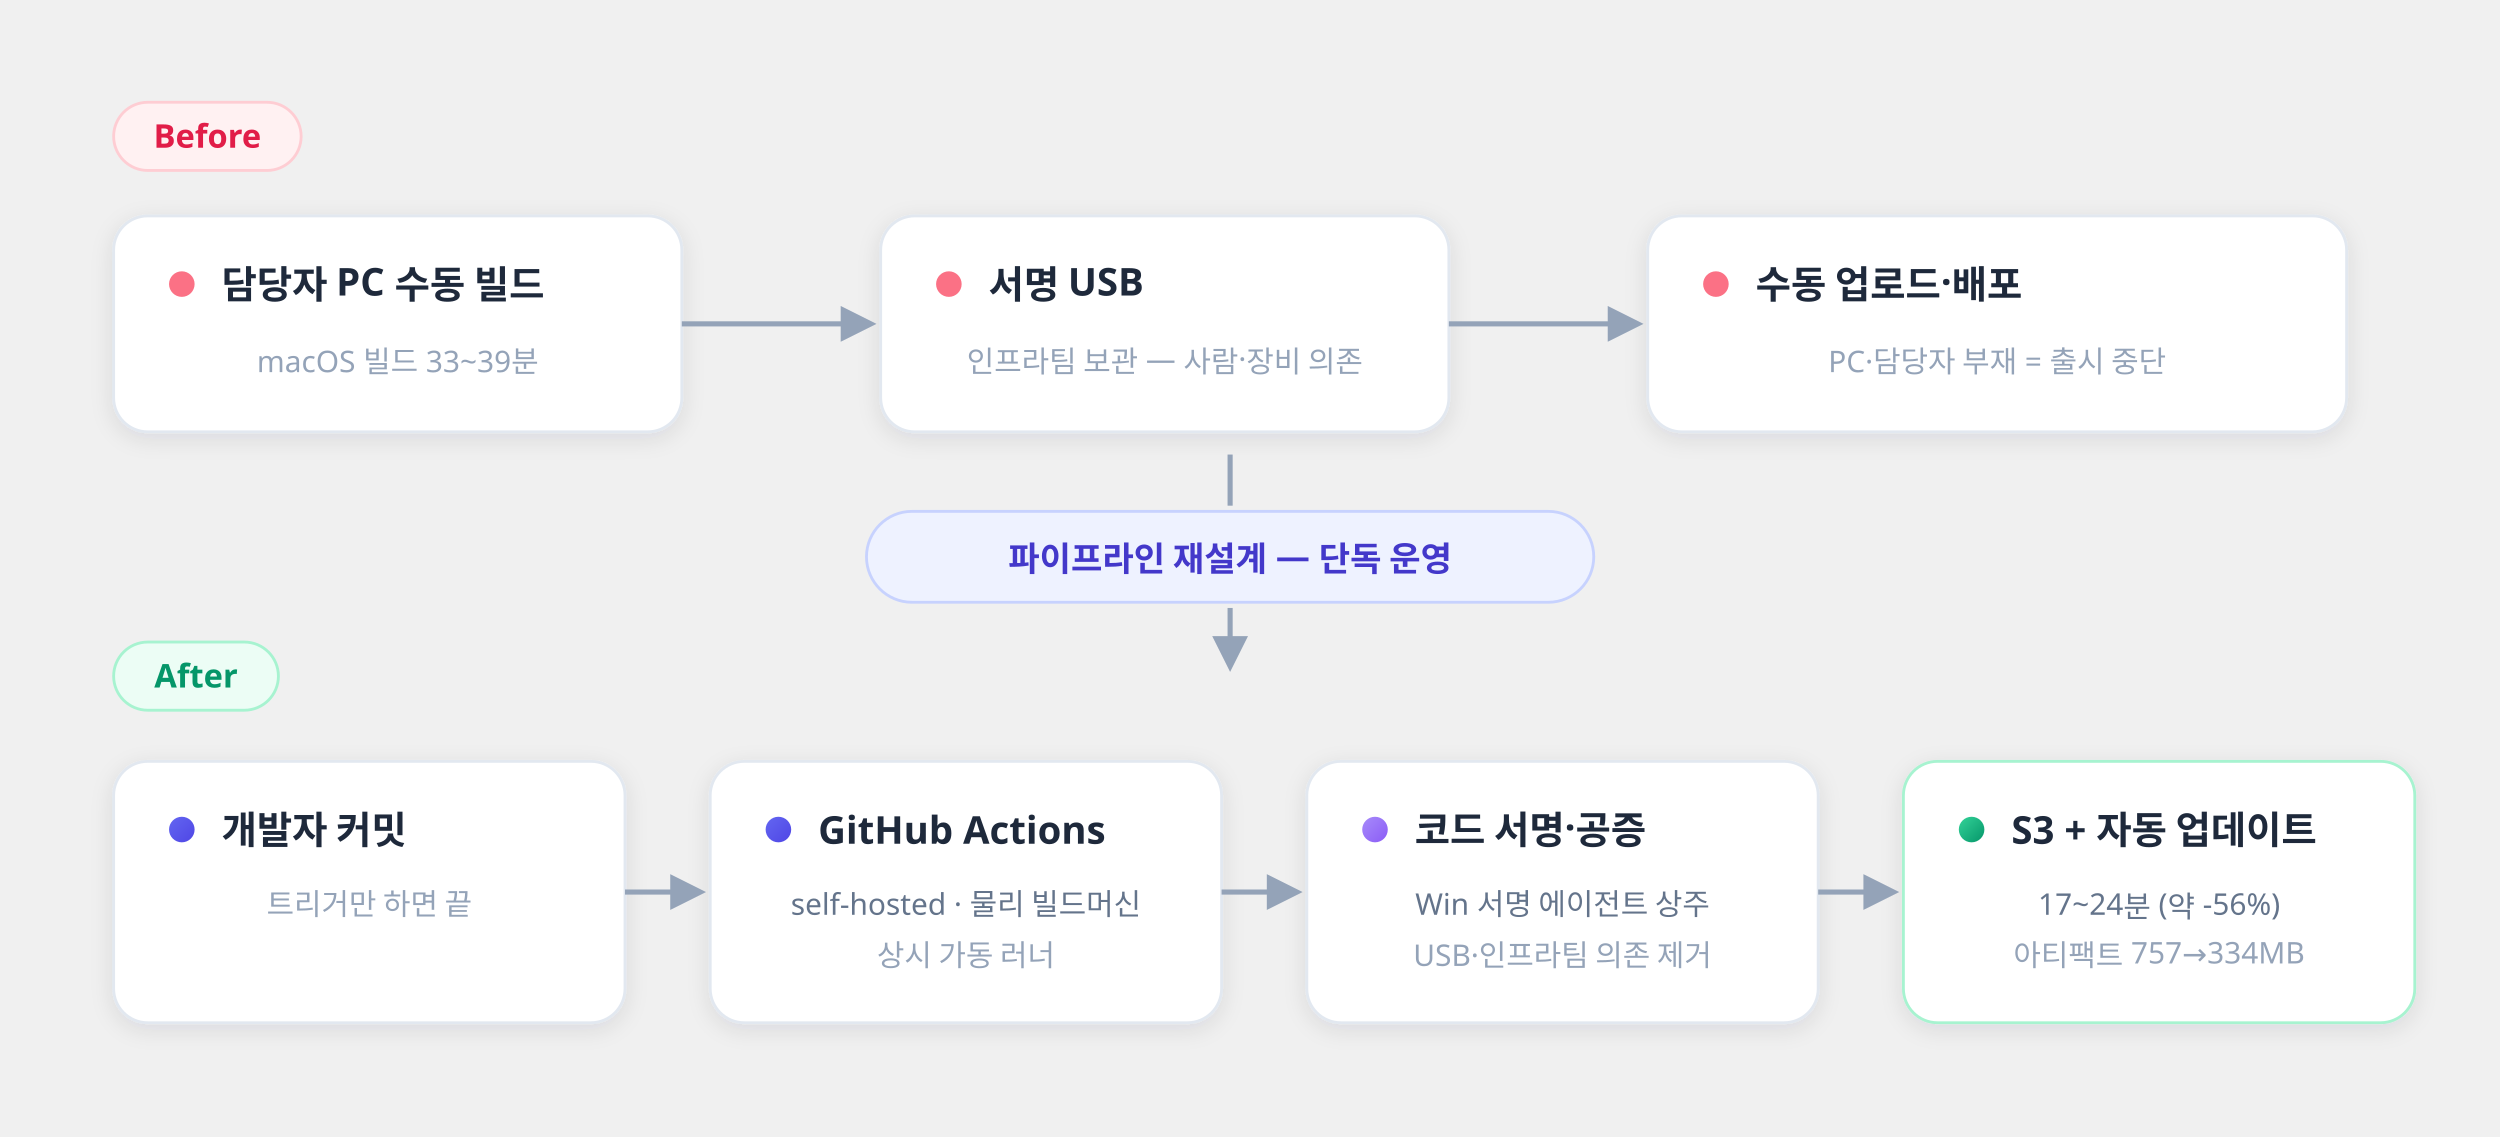
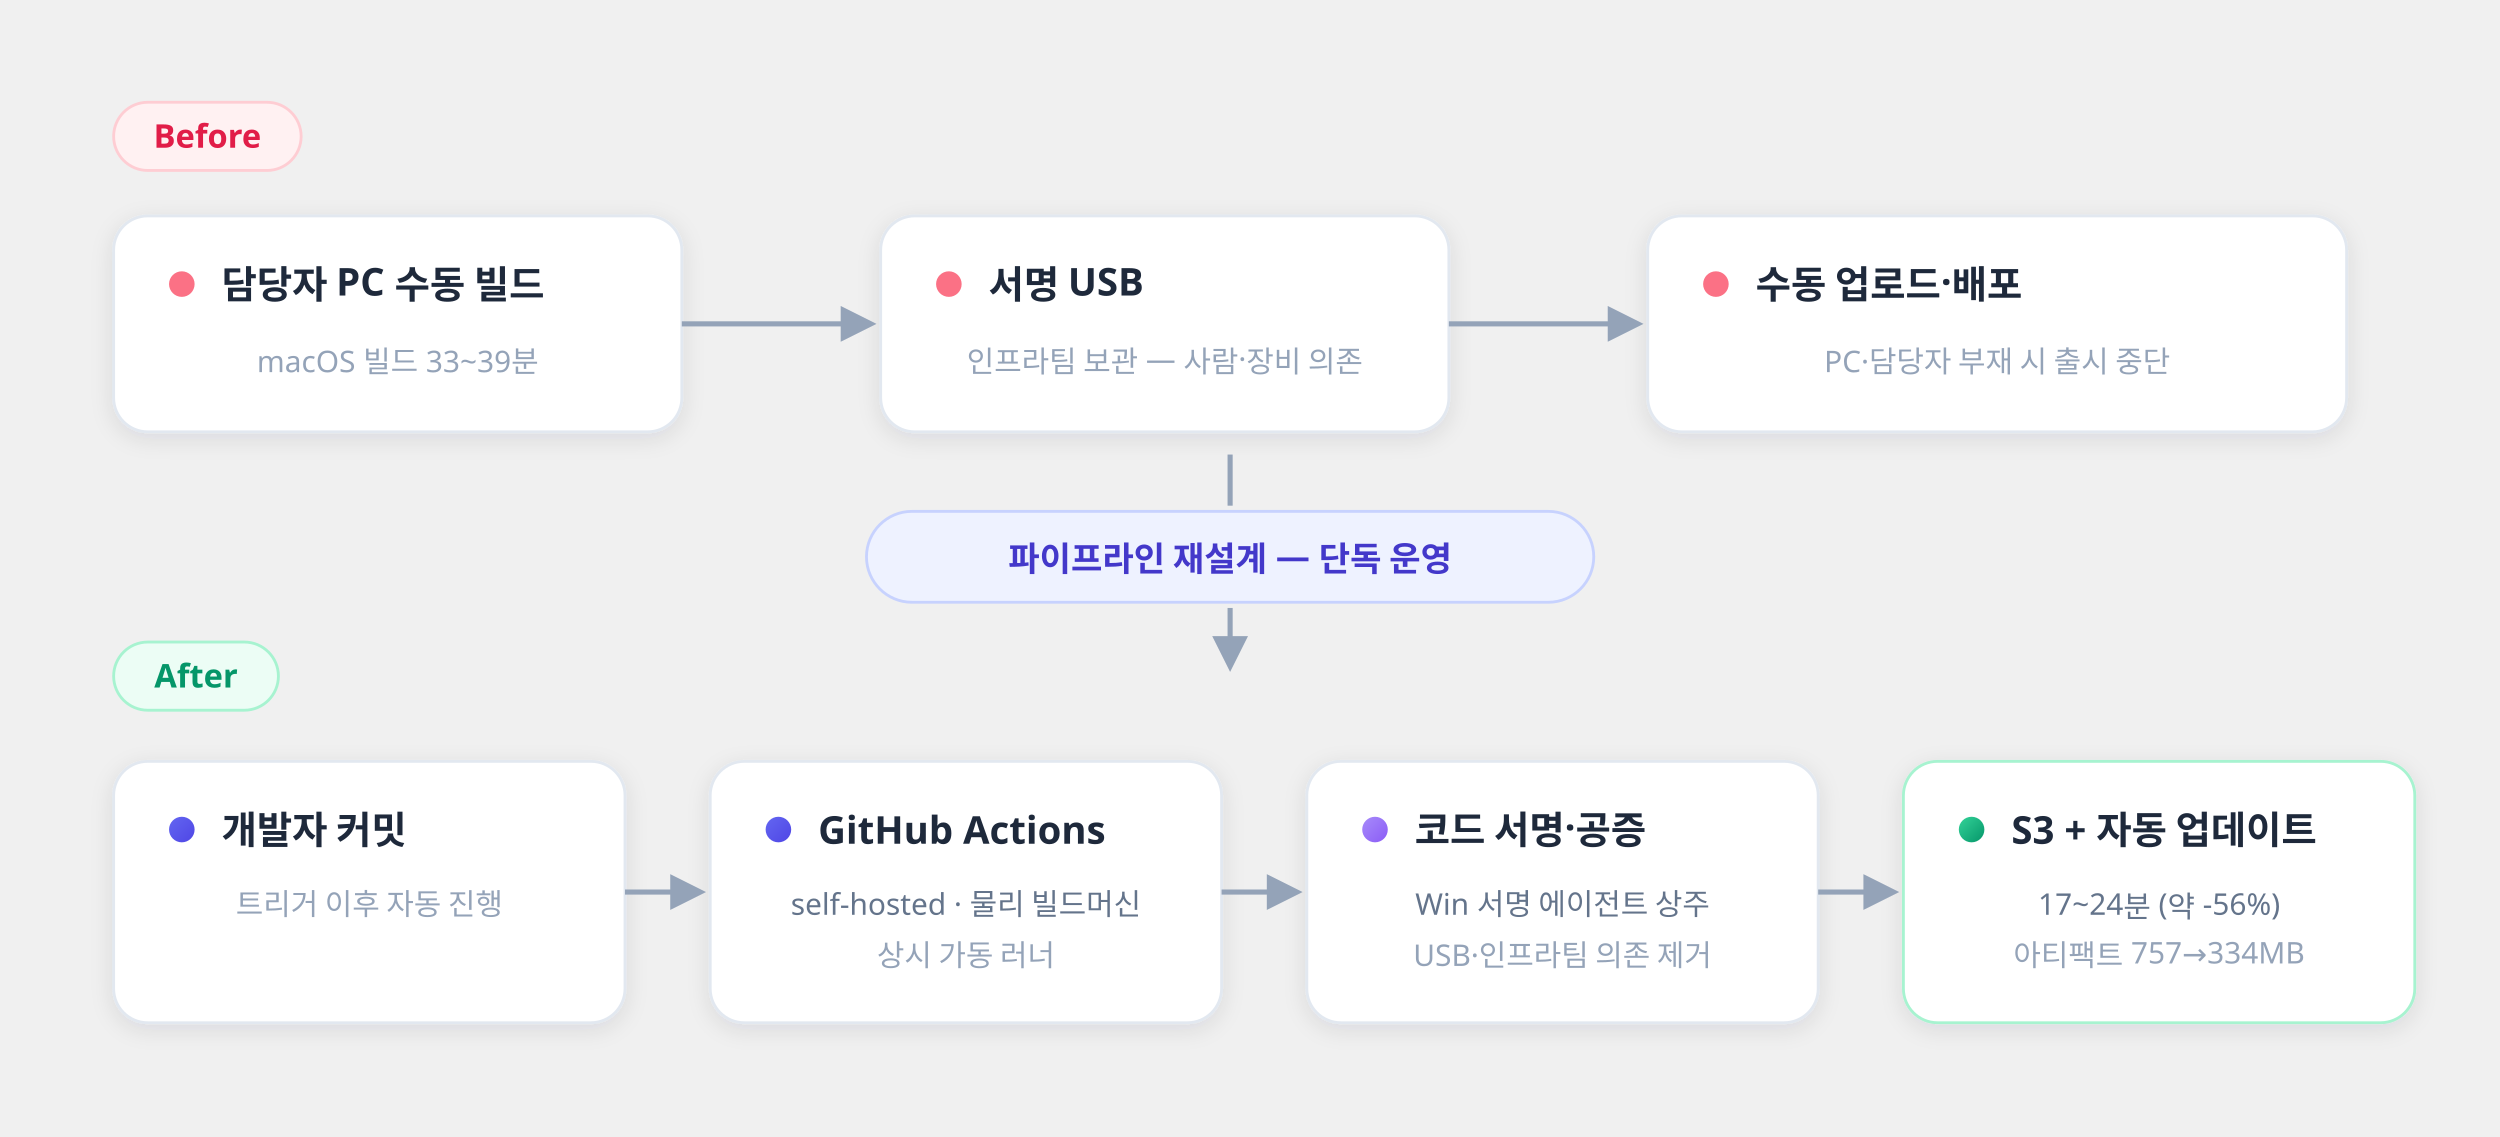
<svg xmlns="http://www.w3.org/2000/svg" viewBox="0 0 880 400" font-family="Noto Sans KR, Apple SD Gothic Neo, Malgun Gothic, sans-serif">
  <defs>
    <linearGradient id="gIndigo" x1="0" y1="0" x2="1" y2="1">
      <stop offset="0" stop-color="#6366f1" />
      <stop offset="1" stop-color="#4f46e5" />
    </linearGradient>
    <linearGradient id="gViolet" x1="0" y1="0" x2="1" y2="1">
      <stop offset="0" stop-color="#a78bfa" />
      <stop offset="1" stop-color="#8b5cf6" />
    </linearGradient>
    <linearGradient id="gEmerald" x1="0" y1="0" x2="1" y2="1">
      <stop offset="0" stop-color="#34d399" />
      <stop offset="1" stop-color="#059669" />
    </linearGradient>
    <filter id="fShadow" x="-20%" y="-20%" width="140%" height="140%">
      <feDropShadow dx="0" dy="2" stdDeviation="4" flood-color="#0f172a" flood-opacity="0.10" />
    </filter>
    <marker id="arr" viewBox="0 0 10 10" refX="8" refY="5" markerWidth="7" markerHeight="7" orient="auto-start-reverse">
      <path d="M0,0 L10,5 L0,10 z" fill="#94a3b8" />
    </marker>
  </defs>
  <rect x="40" y="36" width="66" height="24" rx="12" fill="#fff1f2" stroke="#fecdd3" />
  <text x="73" y="52" font-size="11.5" font-weight="700" fill="#e11d48" text-anchor="middle">Before</text>
  <g filter="url(#fShadow)">
    <rect x="40" y="76" width="200" height="76" rx="12" fill="#ffffff" stroke="#e2e8f0" />
  </g>
  <circle cx="64" cy="100" r="4.5" fill="#fb7185" />
  <text x="78" y="105" font-size="13.5" font-weight="700" fill="#1e293b">담당자 PC 수동 빌드</text>
  <text x="140" y="131" font-size="10.5" fill="#94a3b8" text-anchor="middle">macOS 빌드 33~39분</text>
  <g filter="url(#fShadow)">
    <rect x="310" y="76" width="200" height="76" rx="12" fill="#ffffff" stroke="#e2e8f0" />
  </g>
  <circle cx="334" cy="100" r="4.5" fill="#fb7185" />
  <text x="348" y="105" font-size="13.5" font-weight="700" fill="#1e293b">서명 USB</text>
  <text x="410" y="131" font-size="10.5" fill="#94a3b8" text-anchor="middle">인프라팀 보관 — 사람·장비 의존</text>
  <g filter="url(#fShadow)">
    <rect x="580" y="76" width="246" height="76" rx="12" fill="#ffffff" stroke="#e2e8f0" />
  </g>
  <circle cx="604" cy="100" r="4.5" fill="#fb7185" />
  <text x="618" y="105" font-size="13.5" font-weight="700" fill="#1e293b">수동 업로드·배포</text>
-   <text x="703" y="131" font-size="10.5" fill="#94a3b8" text-anchor="middle">PC·담당자 부재 = 출시 중단</text>
+   <text x="703" y="131" font-size="10.5" fill="#94a3b8" text-anchor="middle">PC·담당자 부재 시 출시 중단</text>
  <line x1="240" y1="114" x2="306" y2="114" stroke="#94a3b8" stroke-width="1.8" marker-end="url(#arr)" />
  <line x1="510" y1="114" x2="576" y2="114" stroke="#94a3b8" stroke-width="1.8" marker-end="url(#arr)" />
  <line x1="433" y1="160" x2="433" y2="178" stroke="#94a3b8" stroke-width="1.8" />
  <rect x="305" y="180" width="256" height="32" rx="16" fill="#eef2ff" stroke="#c7d2fe" />
  <text x="433" y="201" font-size="12" font-weight="700" fill="#4338ca" text-anchor="middle">파이프라인 재설계 — 단독 운영</text>
  <line x1="433" y1="214" x2="433" y2="234" stroke="#94a3b8" stroke-width="1.8" marker-end="url(#arr)" />
  <rect x="40" y="226" width="58" height="24" rx="12" fill="#ecfdf5" stroke="#a7f3d0" />
  <text x="69" y="242" font-size="11.5" font-weight="700" fill="#059669" text-anchor="middle">After</text>
  <g filter="url(#fShadow)">
    <rect x="40" y="268" width="180" height="92" rx="12" fill="#ffffff" stroke="#e2e8f0" />
  </g>
  <circle cx="64" cy="292" r="4.5" fill="url(#gIndigo)" />
  <text x="78" y="297" font-size="13.5" font-weight="700" fill="#1e293b">개발자 커밋</text>
-   <text x="130" y="322" font-size="10.5" fill="#94a3b8" text-anchor="middle">트리거만 하면 끝</text>
+   <text x="130" y="322" font-size="10.5" fill="#94a3b8" text-anchor="middle">트리거 이후 자동 진행</text>
  <g filter="url(#fShadow)">
    <rect x="250" y="268" width="180" height="92" rx="12" fill="#ffffff" stroke="#e2e8f0" />
  </g>
  <circle cx="274" cy="292" r="4.5" fill="url(#gIndigo)" />
  <text x="288" y="297" font-size="13.5" font-weight="700" fill="#1e293b">GitHub Actions</text>
  <text x="340" y="322" font-size="10.5" fill="#64748b" text-anchor="middle">self-hosted · 물리 빌드머신</text>
  <text x="340" y="340" font-size="10.5" fill="#94a3b8" text-anchor="middle">상시 가동 러너</text>
  <g filter="url(#fShadow)">
    <rect x="460" y="268" width="180" height="92" rx="12" fill="#ffffff" stroke="#e2e8f0" />
  </g>
  <circle cx="484" cy="292" r="4.5" fill="url(#gViolet)" />
  <text x="498" y="297" font-size="13.5" font-weight="700" fill="#1e293b">코드 서명·공증</text>
  <text x="550" y="322" font-size="10.5" fill="#64748b" text-anchor="middle">Win 서명 에이전트 상주</text>
  <text x="550" y="340" font-size="10.5" fill="#94a3b8" text-anchor="middle">USB·인프라팀 의존 제거</text>
  <g filter="url(#fShadow)">
    <rect x="670" y="268" width="180" height="92" rx="12" fill="#ffffff" stroke="#a7f3d0" />
  </g>
  <circle cx="694" cy="292" r="4.5" fill="url(#gEmerald)" />
  <text x="708" y="297" font-size="13.5" font-weight="700" fill="#1e293b">S3 + 자동 업데이트</text>
  <text x="760" y="322" font-size="10.5" fill="#64748b" text-anchor="middle">17~24분 (약 -56%)</text>
  <text x="760" y="340" font-size="10.5" fill="#94a3b8" text-anchor="middle">아티팩트 757→334MB</text>
  <line x1="220" y1="314" x2="246" y2="314" stroke="#94a3b8" stroke-width="1.8" marker-end="url(#arr)" />
  <line x1="430" y1="314" x2="456" y2="314" stroke="#94a3b8" stroke-width="1.8" marker-end="url(#arr)" />
  <line x1="640" y1="314" x2="666" y2="314" stroke="#94a3b8" stroke-width="1.8" marker-end="url(#arr)" />
</svg>
